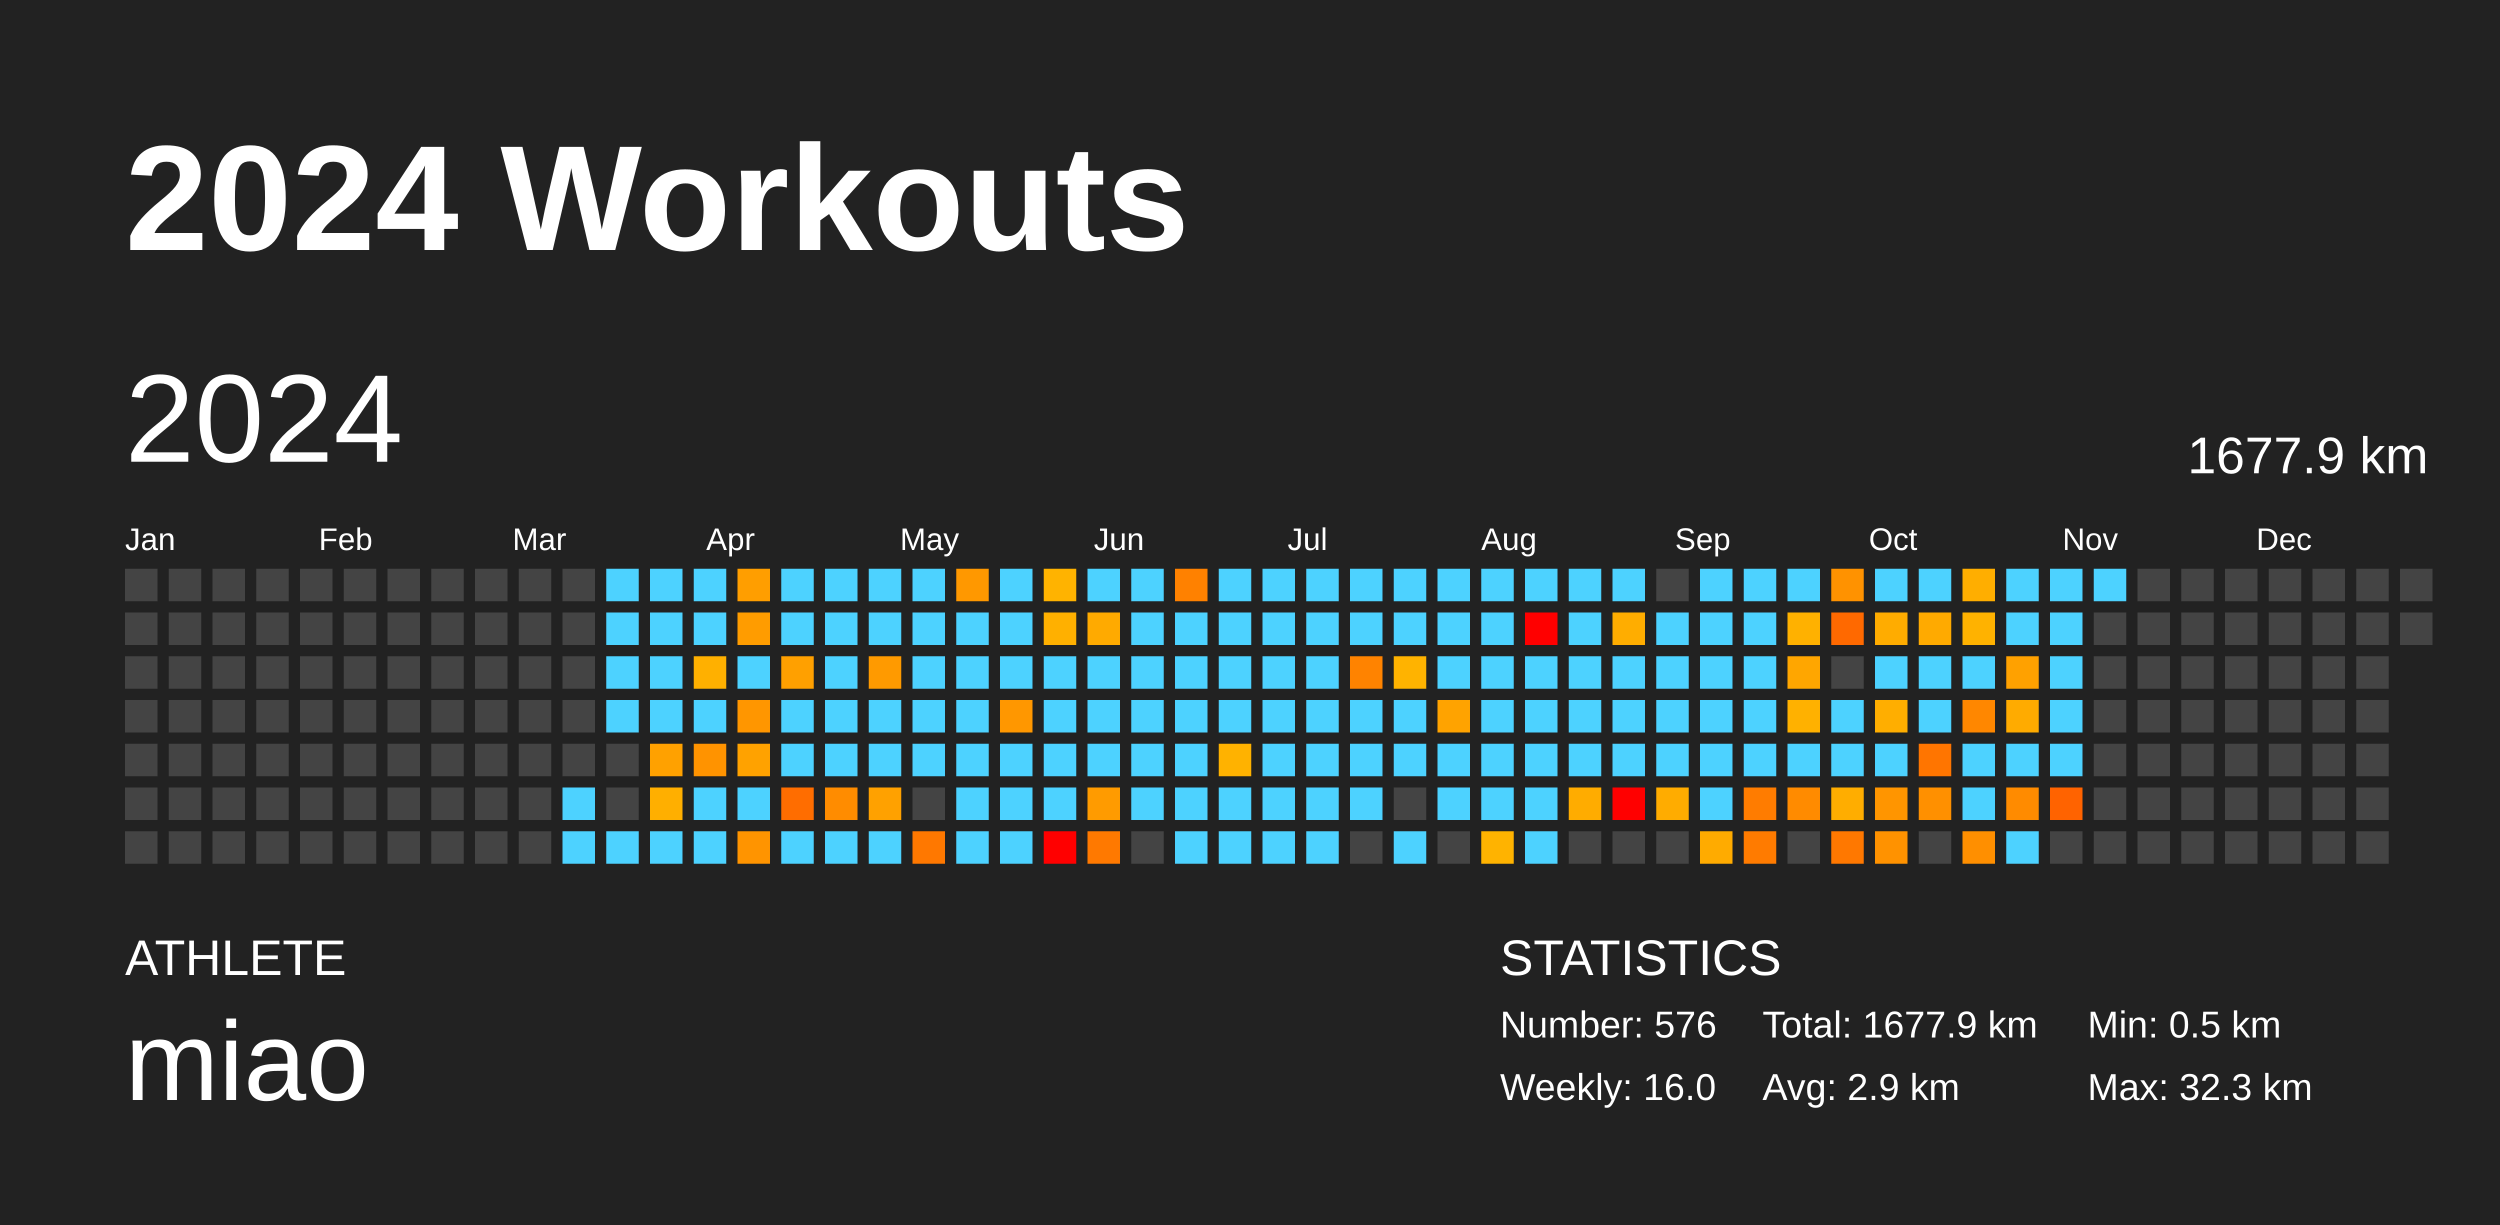
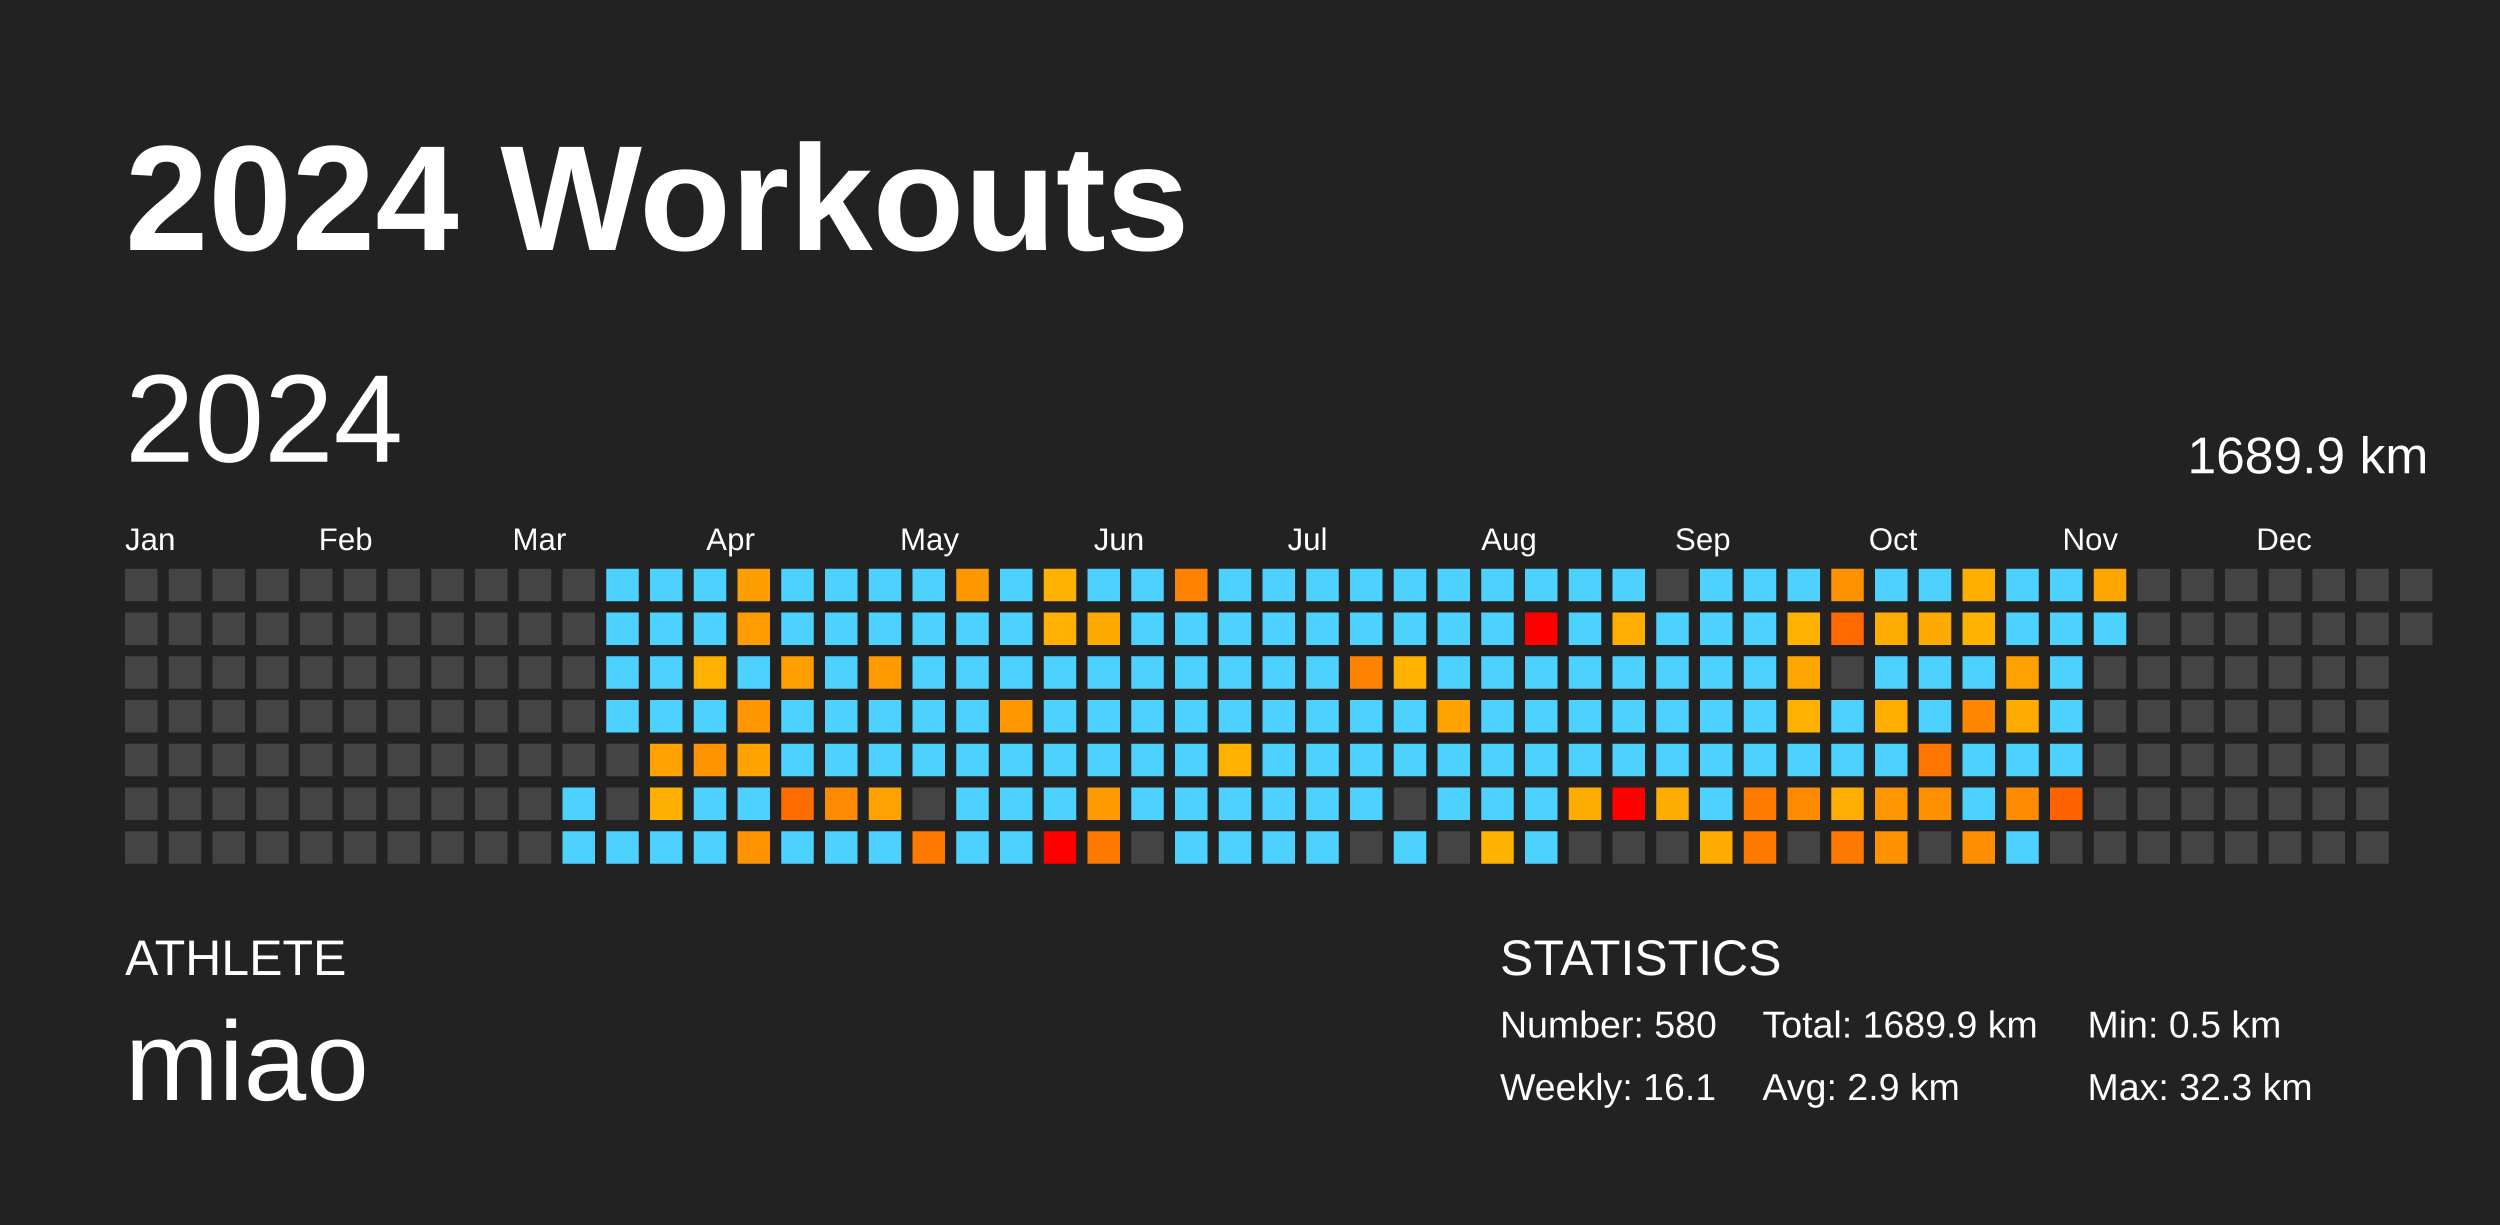
<svg xmlns="http://www.w3.org/2000/svg" baseProfile="full" height="98mm" version="1.1" viewBox="0,0,200,98" width="200mm">
  <defs />
  <rect fill="#222222" height="98" width="200" x="0" y="0" />
  <text fill="#FFFFFF" style="font-size:12px; font-family:Arial; font-weight:bold;" x="10" y="20">2024 Workouts</text>
  <text fill="#FFFFFF" style="font-size:4px; font-family:Arial" x="10" y="78">ATHLETE</text>
  <text fill="#FFFFFF" style="font-size:9px; font-family:Arial" x="10" y="88">miao</text>
  <text fill="#FFFFFF" style="font-size:4px; font-family:Arial" x="120" y="78">STATISTICS</text>
-   <text fill="#FFFFFF" style="font-size:3px; font-family:Arial" x="120" y="83">Number: 576</text>
-   <text fill="#FFFFFF" style="font-size:3px; font-family:Arial" x="120" y="88">Weekly: 16.0</text>
-   <text fill="#FFFFFF" style="font-size:3px; font-family:Arial" x="141" y="83">Total: 1677.9 km</text>
+   <text fill="#FFFFFF" style="font-size:3px; font-family:Arial" x="120" y="83">Number: 580</text>
+   <text fill="#FFFFFF" style="font-size:3px; font-family:Arial" x="120" y="88">Weekly: 16.1</text>
+   <text fill="#FFFFFF" style="font-size:3px; font-family:Arial" x="141" y="83">Total: 1689.9 km</text>
  <text fill="#FFFFFF" style="font-size:3px; font-family:Arial" x="141" y="88">Avg: 2.9 km</text>
  <text fill="#FFFFFF" style="font-size:3px; font-family:Arial" x="167" y="83">Min: 0.5 km</text>
  <text fill="#FFFFFF" style="font-size:3px; font-family:Arial" x="167" y="88">Max: 32.3 km</text>
  <text dominant-baseline="hanging" fill="#FFFFFF" style="font-size:10.0px; font-family:Arial;" x="10" y="30">2024</text>
-   <text dominant-baseline="hanging" fill="#FFFFFF" style="font-size:4.125px; font-family:Arial;" x="175" y="35">1677.9 km</text>
+   <text dominant-baseline="hanging" fill="#FFFFFF" style="font-size:4.125px; font-family:Arial;" x="175" y="35">1689.9 km</text>
  <text fill="#FFFFFF" style="font-size:2.5px; font-family:Arial" x="10.0" y="44">Jan</text>
  <text fill="#FFFFFF" style="font-size:2.5px; font-family:Arial" x="25.5" y="44">Feb</text>
  <text fill="#FFFFFF" style="font-size:2.5px; font-family:Arial" x="41.0" y="44">Mar</text>
  <text fill="#FFFFFF" style="font-size:2.5px; font-family:Arial" x="56.5" y="44">Apr</text>
  <text fill="#FFFFFF" style="font-size:2.5px; font-family:Arial" x="72.0" y="44">May</text>
  <text fill="#FFFFFF" style="font-size:2.5px; font-family:Arial" x="87.5" y="44">Jun</text>
  <text fill="#FFFFFF" style="font-size:2.5px; font-family:Arial" x="103.0" y="44">Jul</text>
  <text fill="#FFFFFF" style="font-size:2.5px; font-family:Arial" x="118.5" y="44">Aug</text>
  <text fill="#FFFFFF" style="font-size:2.5px; font-family:Arial" x="134.0" y="44">Sep</text>
  <text fill="#FFFFFF" style="font-size:2.5px; font-family:Arial" x="149.5" y="44">Oct</text>
  <text fill="#FFFFFF" style="font-size:2.5px; font-family:Arial" x="165.0" y="44">Nov</text>
  <text fill="#FFFFFF" style="font-size:2.5px; font-family:Arial" x="180.5" y="44">Dec</text>
  <rect fill="#444444" height="2.6" width="2.6" x="10.0" y="45.5" />
  <rect fill="#444444" height="2.6" width="2.6" x="10.0" y="49.0" />
  <rect fill="#444444" height="2.6" width="2.6" x="10.0" y="52.5" />
  <rect fill="#444444" height="2.6" width="2.6" x="10.0" y="56.0" />
  <rect fill="#444444" height="2.6" width="2.6" x="10.0" y="59.5" />
  <rect fill="#444444" height="2.6" width="2.6" x="10.0" y="63.0" />
  <rect fill="#444444" height="2.6" width="2.6" x="10.0" y="66.5" />
  <rect fill="#444444" height="2.6" width="2.6" x="13.5" y="45.5" />
  <rect fill="#444444" height="2.6" width="2.6" x="13.5" y="49.0" />
  <rect fill="#444444" height="2.6" width="2.6" x="13.5" y="52.5" />
  <rect fill="#444444" height="2.6" width="2.6" x="13.5" y="56.0" />
  <rect fill="#444444" height="2.6" width="2.6" x="13.5" y="59.5" />
  <rect fill="#444444" height="2.6" width="2.6" x="13.5" y="63.0" />
  <rect fill="#444444" height="2.6" width="2.6" x="13.5" y="66.5" />
  <rect fill="#444444" height="2.6" width="2.6" x="17.0" y="45.5" />
  <rect fill="#444444" height="2.6" width="2.6" x="17.0" y="49.0" />
  <rect fill="#444444" height="2.6" width="2.6" x="17.0" y="52.5" />
  <rect fill="#444444" height="2.6" width="2.6" x="17.0" y="56.0" />
  <rect fill="#444444" height="2.6" width="2.6" x="17.0" y="59.5" />
  <rect fill="#444444" height="2.6" width="2.6" x="17.0" y="63.0" />
  <rect fill="#444444" height="2.6" width="2.6" x="17.0" y="66.5" />
  <rect fill="#444444" height="2.6" width="2.6" x="20.5" y="45.5" />
  <rect fill="#444444" height="2.6" width="2.6" x="20.5" y="49.0" />
  <rect fill="#444444" height="2.6" width="2.6" x="20.5" y="52.5" />
  <rect fill="#444444" height="2.6" width="2.6" x="20.5" y="56.0" />
  <rect fill="#444444" height="2.6" width="2.6" x="20.5" y="59.5" />
  <rect fill="#444444" height="2.6" width="2.6" x="20.5" y="63.0" />
  <rect fill="#444444" height="2.6" width="2.6" x="20.5" y="66.5" />
  <rect fill="#444444" height="2.6" width="2.6" x="24.0" y="45.5" />
  <rect fill="#444444" height="2.6" width="2.6" x="24.0" y="49.0" />
  <rect fill="#444444" height="2.6" width="2.6" x="24.0" y="52.5" />
  <rect fill="#444444" height="2.6" width="2.6" x="24.0" y="56.0" />
  <rect fill="#444444" height="2.6" width="2.6" x="24.0" y="59.5" />
  <rect fill="#444444" height="2.6" width="2.6" x="24.0" y="63.0" />
  <rect fill="#444444" height="2.6" width="2.6" x="24.0" y="66.5" />
  <rect fill="#444444" height="2.6" width="2.6" x="27.5" y="45.5" />
  <rect fill="#444444" height="2.6" width="2.6" x="27.5" y="49.0" />
  <rect fill="#444444" height="2.6" width="2.6" x="27.5" y="52.5" />
  <rect fill="#444444" height="2.6" width="2.6" x="27.5" y="56.0" />
  <rect fill="#444444" height="2.6" width="2.6" x="27.5" y="59.5" />
  <rect fill="#444444" height="2.6" width="2.6" x="27.5" y="63.0" />
  <rect fill="#444444" height="2.6" width="2.6" x="27.5" y="66.5" />
  <rect fill="#444444" height="2.6" width="2.6" x="31.0" y="45.5" />
  <rect fill="#444444" height="2.6" width="2.6" x="31.0" y="49.0" />
  <rect fill="#444444" height="2.6" width="2.6" x="31.0" y="52.5" />
  <rect fill="#444444" height="2.6" width="2.6" x="31.0" y="56.0" />
  <rect fill="#444444" height="2.6" width="2.6" x="31.0" y="59.5" />
  <rect fill="#444444" height="2.6" width="2.6" x="31.0" y="63.0" />
  <rect fill="#444444" height="2.6" width="2.6" x="31.0" y="66.5" />
  <rect fill="#444444" height="2.6" width="2.6" x="34.5" y="45.5" />
  <rect fill="#444444" height="2.6" width="2.6" x="34.5" y="49.0" />
  <rect fill="#444444" height="2.6" width="2.6" x="34.5" y="52.5" />
  <rect fill="#444444" height="2.6" width="2.6" x="34.5" y="56.0" />
  <rect fill="#444444" height="2.6" width="2.6" x="34.5" y="59.5" />
  <rect fill="#444444" height="2.6" width="2.6" x="34.5" y="63.0" />
  <rect fill="#444444" height="2.6" width="2.6" x="34.5" y="66.5" />
  <rect fill="#444444" height="2.6" width="2.6" x="38.0" y="45.5" />
  <rect fill="#444444" height="2.6" width="2.6" x="38.0" y="49.0" />
  <rect fill="#444444" height="2.6" width="2.6" x="38.0" y="52.5" />
  <rect fill="#444444" height="2.6" width="2.6" x="38.0" y="56.0" />
  <rect fill="#444444" height="2.6" width="2.6" x="38.0" y="59.5" />
  <rect fill="#444444" height="2.6" width="2.6" x="38.0" y="63.0" />
  <rect fill="#444444" height="2.6" width="2.6" x="38.0" y="66.5" />
  <rect fill="#444444" height="2.6" width="2.6" x="41.5" y="45.5" />
  <rect fill="#444444" height="2.6" width="2.6" x="41.5" y="49.0" />
  <rect fill="#444444" height="2.6" width="2.6" x="41.5" y="52.5" />
  <rect fill="#444444" height="2.6" width="2.6" x="41.5" y="56.0" />
  <rect fill="#444444" height="2.6" width="2.6" x="41.5" y="59.5" />
  <rect fill="#444444" height="2.6" width="2.6" x="41.5" y="63.0" />
  <rect fill="#444444" height="2.6" width="2.6" x="41.5" y="66.5" />
  <rect fill="#444444" height="2.6" width="2.6" x="45.0" y="45.5" />
  <rect fill="#444444" height="2.6" width="2.6" x="45.0" y="49.0" />
  <rect fill="#444444" height="2.6" width="2.6" x="45.0" y="52.5" />
  <rect fill="#444444" height="2.6" width="2.6" x="45.0" y="56.0" />
  <rect fill="#444444" height="2.6" width="2.6" x="45.0" y="59.5" />
  <rect fill="#4dd2ff" height="2.6" width="2.6" x="45.0" y="63.0" />
  <rect fill="#4dd2ff" height="2.6" width="2.6" x="45.0" y="66.5" />
  <rect fill="#4dd2ff" height="2.6" width="2.6" x="48.5" y="45.5" />
  <rect fill="#4dd2ff" height="2.6" width="2.6" x="48.5" y="49.0" />
  <rect fill="#4dd2ff" height="2.6" width="2.6" x="48.5" y="52.5" />
  <rect fill="#4dd2ff" height="2.6" width="2.6" x="48.5" y="56.0" />
  <rect fill="#444444" height="2.6" width="2.6" x="48.5" y="59.5" />
  <rect fill="#444444" height="2.6" width="2.6" x="48.5" y="63.0" />
  <rect fill="#4dd2ff" height="2.6" width="2.6" x="48.5" y="66.5" />
  <rect fill="#4dd2ff" height="2.6" width="2.6" x="52.0" y="45.5" />
  <rect fill="#4dd2ff" height="2.6" width="2.6" x="52.0" y="49.0" />
  <rect fill="#4dd2ff" height="2.6" width="2.6" x="52.0" y="52.5" />
  <rect fill="#4dd2ff" height="2.6" width="2.6" x="52.0" y="56.0" />
  <rect fill="#ffa100" height="2.6" width="2.6" x="52.0" y="59.5" />
  <rect fill="#ffaf00" height="2.6" width="2.6" x="52.0" y="63.0" />
  <rect fill="#4dd2ff" height="2.6" width="2.6" x="52.0" y="66.5" />
  <rect fill="#4dd2ff" height="2.6" width="2.6" x="55.5" y="45.5" />
  <rect fill="#4dd2ff" height="2.6" width="2.6" x="55.5" y="49.0" />
  <rect fill="#ffb000" height="2.6" width="2.6" x="55.5" y="52.5" />
  <rect fill="#4dd2ff" height="2.6" width="2.6" x="55.5" y="56.0" />
  <rect fill="#ff9300" height="2.6" width="2.6" x="55.5" y="59.5" />
  <rect fill="#4dd2ff" height="2.6" width="2.6" x="55.5" y="63.0" />
  <rect fill="#4dd2ff" height="2.6" width="2.6" x="55.5" y="66.5" />
  <rect fill="#ff9e00" height="2.6" width="2.6" x="59.0" y="45.5" />
  <rect fill="#ff9c00" height="2.6" width="2.6" x="59.0" y="49.0" />
  <rect fill="#4dd2ff" height="2.6" width="2.6" x="59.0" y="52.5" />
  <rect fill="#ff9600" height="2.6" width="2.6" x="59.0" y="56.0" />
  <rect fill="#ffa200" height="2.6" width="2.6" x="59.0" y="59.5" />
  <rect fill="#4dd2ff" height="2.6" width="2.6" x="59.0" y="63.0" />
  <rect fill="#ff9400" height="2.6" width="2.6" x="59.0" y="66.5" />
  <rect fill="#4dd2ff" height="2.6" width="2.6" x="62.5" y="45.5" />
  <rect fill="#4dd2ff" height="2.6" width="2.6" x="62.5" y="49.0" />
  <rect fill="#ffa000" height="2.6" width="2.6" x="62.5" y="52.5" />
  <rect fill="#4dd2ff" height="2.6" width="2.6" x="62.5" y="56.0" />
  <rect fill="#4dd2ff" height="2.6" width="2.6" x="62.5" y="59.5" />
  <rect fill="#ff6d00" height="2.6" width="2.6" x="62.5" y="63.0" />
  <rect fill="#4dd2ff" height="2.6" width="2.6" x="62.5" y="66.5" />
  <rect fill="#4dd2ff" height="2.6" width="2.6" x="66.0" y="45.5" />
  <rect fill="#4dd2ff" height="2.6" width="2.6" x="66.0" y="49.0" />
  <rect fill="#4dd2ff" height="2.6" width="2.6" x="66.0" y="52.5" />
  <rect fill="#4dd2ff" height="2.6" width="2.6" x="66.0" y="56.0" />
  <rect fill="#4dd2ff" height="2.6" width="2.6" x="66.0" y="59.5" />
  <rect fill="#ff8c00" height="2.6" width="2.6" x="66.0" y="63.0" />
  <rect fill="#4dd2ff" height="2.6" width="2.6" x="66.0" y="66.5" />
  <rect fill="#4dd2ff" height="2.6" width="2.6" x="69.5" y="45.5" />
  <rect fill="#4dd2ff" height="2.6" width="2.6" x="69.5" y="49.0" />
  <rect fill="#ff9a00" height="2.6" width="2.6" x="69.5" y="52.5" />
  <rect fill="#4dd2ff" height="2.6" width="2.6" x="69.5" y="56.0" />
  <rect fill="#4dd2ff" height="2.6" width="2.6" x="69.5" y="59.5" />
  <rect fill="#ffa100" height="2.6" width="2.6" x="69.5" y="63.0" />
  <rect fill="#4dd2ff" height="2.6" width="2.6" x="69.5" y="66.5" />
  <rect fill="#4dd2ff" height="2.6" width="2.6" x="73.0" y="45.5" />
  <rect fill="#4dd2ff" height="2.6" width="2.6" x="73.0" y="49.0" />
  <rect fill="#4dd2ff" height="2.6" width="2.6" x="73.0" y="52.5" />
  <rect fill="#4dd2ff" height="2.6" width="2.6" x="73.0" y="56.0" />
  <rect fill="#4dd2ff" height="2.6" width="2.6" x="73.0" y="59.5" />
  <rect fill="#444444" height="2.6" width="2.6" x="73.0" y="63.0" />
  <rect fill="#ff7800" height="2.6" width="2.6" x="73.0" y="66.5" />
  <rect fill="#ff9800" height="2.6" width="2.6" x="76.5" y="45.5" />
  <rect fill="#4dd2ff" height="2.6" width="2.6" x="76.5" y="49.0" />
  <rect fill="#4dd2ff" height="2.6" width="2.6" x="76.5" y="52.5" />
  <rect fill="#4dd2ff" height="2.6" width="2.6" x="76.5" y="56.0" />
  <rect fill="#4dd2ff" height="2.6" width="2.6" x="76.5" y="59.5" />
  <rect fill="#4dd2ff" height="2.6" width="2.6" x="76.5" y="63.0" />
  <rect fill="#4dd2ff" height="2.6" width="2.6" x="76.5" y="66.5" />
  <rect fill="#4dd2ff" height="2.6" width="2.6" x="80.0" y="45.5" />
  <rect fill="#4dd2ff" height="2.6" width="2.6" x="80.0" y="49.0" />
  <rect fill="#4dd2ff" height="2.6" width="2.6" x="80.0" y="52.5" />
  <rect fill="#ff9700" height="2.6" width="2.6" x="80.0" y="56.0" />
  <rect fill="#4dd2ff" height="2.6" width="2.6" x="80.0" y="59.5" />
  <rect fill="#4dd2ff" height="2.6" width="2.6" x="80.0" y="63.0" />
  <rect fill="#4dd2ff" height="2.6" width="2.6" x="80.0" y="66.5" />
  <rect fill="#ffb300" height="2.6" width="2.6" x="83.5" y="45.5" />
  <rect fill="#ffb000" height="2.6" width="2.6" x="83.5" y="49.0" />
  <rect fill="#4dd2ff" height="2.6" width="2.6" x="83.5" y="52.5" />
  <rect fill="#4dd2ff" height="2.6" width="2.6" x="83.5" y="56.0" />
  <rect fill="#4dd2ff" height="2.6" width="2.6" x="83.5" y="59.5" />
  <rect fill="#4dd2ff" height="2.6" width="2.6" x="83.5" y="63.0" />
  <rect fill="red" height="2.6" width="2.6" x="83.5" y="66.5" />
  <rect fill="#4dd2ff" height="2.6" width="2.6" x="87.0" y="45.5" />
  <rect fill="#ffaa00" height="2.6" width="2.6" x="87.0" y="49.0" />
  <rect fill="#4dd2ff" height="2.6" width="2.6" x="87.0" y="52.5" />
  <rect fill="#4dd2ff" height="2.6" width="2.6" x="87.0" y="56.0" />
  <rect fill="#4dd2ff" height="2.6" width="2.6" x="87.0" y="59.5" />
  <rect fill="#ff9b00" height="2.6" width="2.6" x="87.0" y="63.0" />
  <rect fill="#ff7900" height="2.6" width="2.6" x="87.0" y="66.5" />
  <rect fill="#4dd2ff" height="2.6" width="2.6" x="90.5" y="45.5" />
  <rect fill="#4dd2ff" height="2.6" width="2.6" x="90.5" y="49.0" />
  <rect fill="#4dd2ff" height="2.6" width="2.6" x="90.5" y="52.5" />
  <rect fill="#4dd2ff" height="2.6" width="2.6" x="90.5" y="56.0" />
  <rect fill="#4dd2ff" height="2.6" width="2.6" x="90.5" y="59.5" />
  <rect fill="#4dd2ff" height="2.6" width="2.6" x="90.5" y="63.0" />
  <rect fill="#444444" height="2.6" width="2.6" x="90.5" y="66.5" />
  <rect fill="#ff8100" height="2.6" width="2.6" x="94.0" y="45.5" />
  <rect fill="#4dd2ff" height="2.6" width="2.6" x="94.0" y="49.0" />
  <rect fill="#4dd2ff" height="2.6" width="2.6" x="94.0" y="52.5" />
  <rect fill="#4dd2ff" height="2.6" width="2.6" x="94.0" y="56.0" />
  <rect fill="#4dd2ff" height="2.6" width="2.6" x="94.0" y="59.5" />
  <rect fill="#4dd2ff" height="2.6" width="2.6" x="94.0" y="63.0" />
  <rect fill="#4dd2ff" height="2.6" width="2.6" x="94.0" y="66.5" />
  <rect fill="#4dd2ff" height="2.6" width="2.6" x="97.5" y="45.5" />
  <rect fill="#4dd2ff" height="2.6" width="2.6" x="97.5" y="49.0" />
  <rect fill="#4dd2ff" height="2.6" width="2.6" x="97.5" y="52.5" />
  <rect fill="#4dd2ff" height="2.6" width="2.6" x="97.5" y="56.0" />
  <rect fill="#ffb200" height="2.6" width="2.6" x="97.5" y="59.5" />
  <rect fill="#4dd2ff" height="2.6" width="2.6" x="97.5" y="63.0" />
  <rect fill="#4dd2ff" height="2.6" width="2.6" x="97.5" y="66.5" />
  <rect fill="#4dd2ff" height="2.6" width="2.6" x="101.0" y="45.5" />
  <rect fill="#4dd2ff" height="2.6" width="2.6" x="101.0" y="49.0" />
  <rect fill="#4dd2ff" height="2.6" width="2.6" x="101.0" y="52.5" />
  <rect fill="#4dd2ff" height="2.6" width="2.6" x="101.0" y="56.0" />
  <rect fill="#4dd2ff" height="2.6" width="2.6" x="101.0" y="59.5" />
  <rect fill="#4dd2ff" height="2.6" width="2.6" x="101.0" y="63.0" />
  <rect fill="#4dd2ff" height="2.6" width="2.6" x="101.0" y="66.5" />
  <rect fill="#4dd2ff" height="2.6" width="2.6" x="104.5" y="45.5" />
  <rect fill="#4dd2ff" height="2.6" width="2.6" x="104.5" y="49.0" />
  <rect fill="#4dd2ff" height="2.6" width="2.6" x="104.5" y="52.5" />
  <rect fill="#4dd2ff" height="2.6" width="2.6" x="104.5" y="56.0" />
  <rect fill="#4dd2ff" height="2.6" width="2.6" x="104.5" y="59.5" />
  <rect fill="#4dd2ff" height="2.6" width="2.6" x="104.5" y="63.0" />
  <rect fill="#4dd2ff" height="2.6" width="2.6" x="104.5" y="66.5" />
  <rect fill="#4dd2ff" height="2.6" width="2.6" x="108.0" y="45.5" />
  <rect fill="#4dd2ff" height="2.6" width="2.6" x="108.0" y="49.0" />
  <rect fill="#ff8300" height="2.6" width="2.6" x="108.0" y="52.5" />
  <rect fill="#4dd2ff" height="2.6" width="2.6" x="108.0" y="56.0" />
  <rect fill="#4dd2ff" height="2.6" width="2.6" x="108.0" y="59.5" />
  <rect fill="#4dd2ff" height="2.6" width="2.6" x="108.0" y="63.0" />
  <rect fill="#444444" height="2.6" width="2.6" x="108.0" y="66.5" />
  <rect fill="#4dd2ff" height="2.6" width="2.6" x="111.5" y="45.5" />
  <rect fill="#4dd2ff" height="2.6" width="2.6" x="111.5" y="49.0" />
  <rect fill="#ffb300" height="2.6" width="2.6" x="111.5" y="52.5" />
  <rect fill="#4dd2ff" height="2.6" width="2.6" x="111.5" y="56.0" />
  <rect fill="#4dd2ff" height="2.6" width="2.6" x="111.5" y="59.5" />
  <rect fill="#444444" height="2.6" width="2.6" x="111.5" y="63.0" />
  <rect fill="#4dd2ff" height="2.6" width="2.6" x="111.5" y="66.5" />
  <rect fill="#4dd2ff" height="2.6" width="2.6" x="115.0" y="45.5" />
  <rect fill="#4dd2ff" height="2.6" width="2.6" x="115.0" y="49.0" />
  <rect fill="#4dd2ff" height="2.6" width="2.6" x="115.0" y="52.5" />
  <rect fill="#ffa300" height="2.6" width="2.6" x="115.0" y="56.0" />
  <rect fill="#4dd2ff" height="2.6" width="2.6" x="115.0" y="59.5" />
  <rect fill="#4dd2ff" height="2.6" width="2.6" x="115.0" y="63.0" />
  <rect fill="#444444" height="2.6" width="2.6" x="115.0" y="66.5" />
  <rect fill="#4dd2ff" height="2.6" width="2.6" x="118.5" y="45.5" />
  <rect fill="#4dd2ff" height="2.6" width="2.6" x="118.5" y="49.0" />
  <rect fill="#4dd2ff" height="2.6" width="2.6" x="118.5" y="52.5" />
  <rect fill="#4dd2ff" height="2.6" width="2.6" x="118.5" y="56.0" />
  <rect fill="#4dd2ff" height="2.6" width="2.6" x="118.5" y="59.5" />
  <rect fill="#4dd2ff" height="2.6" width="2.6" x="118.5" y="63.0" />
  <rect fill="#ffb300" height="2.6" width="2.6" x="118.5" y="66.5" />
  <rect fill="#4dd2ff" height="2.6" width="2.6" x="122.0" y="45.5" />
  <rect fill="red" height="2.6" width="2.6" x="122.0" y="49.0" />
  <rect fill="#4dd2ff" height="2.6" width="2.6" x="122.0" y="52.5" />
  <rect fill="#4dd2ff" height="2.6" width="2.6" x="122.0" y="56.0" />
  <rect fill="#4dd2ff" height="2.6" width="2.6" x="122.0" y="59.5" />
  <rect fill="#4dd2ff" height="2.6" width="2.6" x="122.0" y="63.0" />
  <rect fill="#4dd2ff" height="2.6" width="2.6" x="122.0" y="66.5" />
  <rect fill="#4dd2ff" height="2.6" width="2.6" x="125.5" y="45.5" />
  <rect fill="#4dd2ff" height="2.6" width="2.6" x="125.5" y="49.0" />
  <rect fill="#4dd2ff" height="2.6" width="2.6" x="125.5" y="52.5" />
  <rect fill="#4dd2ff" height="2.6" width="2.6" x="125.5" y="56.0" />
  <rect fill="#4dd2ff" height="2.6" width="2.6" x="125.5" y="59.5" />
  <rect fill="#ffac00" height="2.6" width="2.6" x="125.5" y="63.0" />
  <rect fill="#444444" height="2.6" width="2.6" x="125.5" y="66.5" />
  <rect fill="#4dd2ff" height="2.6" width="2.6" x="129.0" y="45.5" />
  <rect fill="#ffad00" height="2.6" width="2.6" x="129.0" y="49.0" />
  <rect fill="#4dd2ff" height="2.6" width="2.6" x="129.0" y="52.5" />
  <rect fill="#4dd2ff" height="2.6" width="2.6" x="129.0" y="56.0" />
  <rect fill="#4dd2ff" height="2.6" width="2.6" x="129.0" y="59.5" />
  <rect fill="red" height="2.6" width="2.6" x="129.0" y="63.0" />
  <rect fill="#444444" height="2.6" width="2.6" x="129.0" y="66.5" />
  <rect fill="#444444" height="2.6" width="2.6" x="132.5" y="45.5" />
  <rect fill="#4dd2ff" height="2.6" width="2.6" x="132.5" y="49.0" />
  <rect fill="#4dd2ff" height="2.6" width="2.6" x="132.5" y="52.5" />
  <rect fill="#4dd2ff" height="2.6" width="2.6" x="132.5" y="56.0" />
  <rect fill="#4dd2ff" height="2.6" width="2.6" x="132.5" y="59.5" />
  <rect fill="#ffac00" height="2.6" width="2.6" x="132.5" y="63.0" />
  <rect fill="#444444" height="2.6" width="2.6" x="132.5" y="66.5" />
  <rect fill="#4dd2ff" height="2.6" width="2.6" x="136.0" y="45.5" />
  <rect fill="#4dd2ff" height="2.6" width="2.6" x="136.0" y="49.0" />
  <rect fill="#4dd2ff" height="2.6" width="2.6" x="136.0" y="52.5" />
  <rect fill="#4dd2ff" height="2.6" width="2.6" x="136.0" y="56.0" />
  <rect fill="#4dd2ff" height="2.6" width="2.6" x="136.0" y="59.5" />
  <rect fill="#4dd2ff" height="2.6" width="2.6" x="136.0" y="63.0" />
  <rect fill="#ffab00" height="2.6" width="2.6" x="136.0" y="66.5" />
  <rect fill="#4dd2ff" height="2.6" width="2.6" x="139.5" y="45.5" />
  <rect fill="#4dd2ff" height="2.6" width="2.6" x="139.5" y="49.0" />
  <rect fill="#4dd2ff" height="2.6" width="2.6" x="139.5" y="52.5" />
  <rect fill="#4dd2ff" height="2.6" width="2.6" x="139.5" y="56.0" />
  <rect fill="#4dd2ff" height="2.6" width="2.6" x="139.5" y="59.5" />
  <rect fill="#ff7c00" height="2.6" width="2.6" x="139.5" y="63.0" />
  <rect fill="#ff7b00" height="2.6" width="2.6" x="139.5" y="66.5" />
  <rect fill="#4dd2ff" height="2.6" width="2.6" x="143.0" y="45.5" />
  <rect fill="#ffb100" height="2.6" width="2.6" x="143.0" y="49.0" />
  <rect fill="#ffa600" height="2.6" width="2.6" x="143.0" y="52.5" />
  <rect fill="#ffb100" height="2.6" width="2.6" x="143.0" y="56.0" />
  <rect fill="#4dd2ff" height="2.6" width="2.6" x="143.0" y="59.5" />
  <rect fill="#ff8b00" height="2.6" width="2.6" x="143.0" y="63.0" />
  <rect fill="#444444" height="2.6" width="2.6" x="143.0" y="66.5" />
  <rect fill="#ff9200" height="2.6" width="2.6" x="146.5" y="45.5" />
  <rect fill="#ff6900" height="2.6" width="2.6" x="146.5" y="49.0" />
  <rect fill="#444444" height="2.6" width="2.6" x="146.5" y="52.5" />
  <rect fill="#4dd2ff" height="2.6" width="2.6" x="146.5" y="56.0" />
  <rect fill="#4dd2ff" height="2.6" width="2.6" x="146.5" y="59.5" />
  <rect fill="#ffad00" height="2.6" width="2.6" x="146.5" y="63.0" />
  <rect fill="#ff7800" height="2.6" width="2.6" x="146.5" y="66.5" />
  <rect fill="#4dd2ff" height="2.6" width="2.6" x="150.0" y="45.5" />
  <rect fill="#ffac00" height="2.6" width="2.6" x="150.0" y="49.0" />
  <rect fill="#4dd2ff" height="2.6" width="2.6" x="150.0" y="52.5" />
  <rect fill="#ffae00" height="2.6" width="2.6" x="150.0" y="56.0" />
  <rect fill="#4dd2ff" height="2.6" width="2.6" x="150.0" y="59.5" />
  <rect fill="#ff9500" height="2.6" width="2.6" x="150.0" y="63.0" />
  <rect fill="#ff9200" height="2.6" width="2.6" x="150.0" y="66.5" />
  <rect fill="#4dd2ff" height="2.6" width="2.6" x="153.5" y="45.5" />
  <rect fill="#ffaa00" height="2.6" width="2.6" x="153.5" y="49.0" />
  <rect fill="#4dd2ff" height="2.6" width="2.6" x="153.5" y="52.5" />
  <rect fill="#4dd2ff" height="2.6" width="2.6" x="153.5" y="56.0" />
  <rect fill="#ff7500" height="2.6" width="2.6" x="153.5" y="59.5" />
  <rect fill="#ff9000" height="2.6" width="2.6" x="153.5" y="63.0" />
  <rect fill="#444444" height="2.6" width="2.6" x="153.5" y="66.5" />
  <rect fill="#ffae00" height="2.6" width="2.6" x="157.0" y="45.5" />
  <rect fill="#ffb200" height="2.6" width="2.6" x="157.0" y="49.0" />
  <rect fill="#4dd2ff" height="2.6" width="2.6" x="157.0" y="52.5" />
  <rect fill="#ff8700" height="2.6" width="2.6" x="157.0" y="56.0" />
  <rect fill="#4dd2ff" height="2.6" width="2.6" x="157.0" y="59.5" />
  <rect fill="#4dd2ff" height="2.6" width="2.6" x="157.0" y="63.0" />
  <rect fill="#ff8f00" height="2.6" width="2.6" x="157.0" y="66.5" />
  <rect fill="#4dd2ff" height="2.6" width="2.6" x="160.5" y="45.5" />
  <rect fill="#4dd2ff" height="2.6" width="2.6" x="160.5" y="49.0" />
  <rect fill="#ffa100" height="2.6" width="2.6" x="160.5" y="52.5" />
  <rect fill="#ffab00" height="2.6" width="2.6" x="160.5" y="56.0" />
  <rect fill="#4dd2ff" height="2.6" width="2.6" x="160.5" y="59.5" />
  <rect fill="#ff8b00" height="2.6" width="2.6" x="160.5" y="63.0" />
  <rect fill="#4dd2ff" height="2.6" width="2.6" x="160.5" y="66.5" />
  <rect fill="#4dd2ff" height="2.6" width="2.6" x="164.0" y="45.5" />
  <rect fill="#4dd2ff" height="2.6" width="2.6" x="164.0" y="49.0" />
  <rect fill="#4dd2ff" height="2.6" width="2.6" x="164.0" y="52.5" />
  <rect fill="#4dd2ff" height="2.6" width="2.6" x="164.0" y="56.0" />
  <rect fill="#4dd2ff" height="2.6" width="2.6" x="164.0" y="59.5" />
  <rect fill="#ff6300" height="2.6" width="2.6" x="164.0" y="63.0" />
  <rect fill="#444444" height="2.6" width="2.6" x="164.0" y="66.5" />
-   <rect fill="#4dd2ff" height="2.6" width="2.6" x="167.5" y="45.5" />
-   <rect fill="#444444" height="2.6" width="2.6" x="167.5" y="49.0" />
+   <rect fill="#ffa500" height="2.6" width="2.6" x="167.5" y="45.5" />
+   <rect fill="#4dd2ff" height="2.6" width="2.6" x="167.5" y="49.0" />
  <rect fill="#444444" height="2.6" width="2.6" x="167.5" y="52.5" />
  <rect fill="#444444" height="2.6" width="2.6" x="167.5" y="56.0" />
  <rect fill="#444444" height="2.6" width="2.6" x="167.5" y="59.5" />
  <rect fill="#444444" height="2.6" width="2.6" x="167.5" y="63.0" />
  <rect fill="#444444" height="2.6" width="2.6" x="167.5" y="66.5" />
  <rect fill="#444444" height="2.6" width="2.6" x="171.0" y="45.5" />
  <rect fill="#444444" height="2.6" width="2.6" x="171.0" y="49.0" />
  <rect fill="#444444" height="2.6" width="2.6" x="171.0" y="52.5" />
  <rect fill="#444444" height="2.6" width="2.6" x="171.0" y="56.0" />
  <rect fill="#444444" height="2.6" width="2.6" x="171.0" y="59.5" />
  <rect fill="#444444" height="2.6" width="2.6" x="171.0" y="63.0" />
  <rect fill="#444444" height="2.6" width="2.6" x="171.0" y="66.5" />
  <rect fill="#444444" height="2.6" width="2.6" x="174.5" y="45.5" />
  <rect fill="#444444" height="2.6" width="2.6" x="174.5" y="49.0" />
  <rect fill="#444444" height="2.6" width="2.6" x="174.5" y="52.5" />
  <rect fill="#444444" height="2.6" width="2.6" x="174.5" y="56.0" />
  <rect fill="#444444" height="2.6" width="2.6" x="174.5" y="59.5" />
  <rect fill="#444444" height="2.6" width="2.6" x="174.5" y="63.0" />
  <rect fill="#444444" height="2.6" width="2.6" x="174.5" y="66.5" />
  <rect fill="#444444" height="2.6" width="2.6" x="178.0" y="45.5" />
  <rect fill="#444444" height="2.6" width="2.6" x="178.0" y="49.0" />
  <rect fill="#444444" height="2.6" width="2.6" x="178.0" y="52.5" />
  <rect fill="#444444" height="2.6" width="2.6" x="178.0" y="56.0" />
  <rect fill="#444444" height="2.6" width="2.6" x="178.0" y="59.5" />
  <rect fill="#444444" height="2.6" width="2.6" x="178.0" y="63.0" />
  <rect fill="#444444" height="2.6" width="2.6" x="178.0" y="66.5" />
  <rect fill="#444444" height="2.6" width="2.6" x="181.5" y="45.5" />
  <rect fill="#444444" height="2.6" width="2.6" x="181.5" y="49.0" />
  <rect fill="#444444" height="2.6" width="2.6" x="181.5" y="52.5" />
  <rect fill="#444444" height="2.6" width="2.6" x="181.5" y="56.0" />
  <rect fill="#444444" height="2.6" width="2.6" x="181.5" y="59.5" />
  <rect fill="#444444" height="2.6" width="2.6" x="181.5" y="63.0" />
  <rect fill="#444444" height="2.6" width="2.6" x="181.5" y="66.5" />
  <rect fill="#444444" height="2.6" width="2.6" x="185.0" y="45.5" />
  <rect fill="#444444" height="2.6" width="2.6" x="185.0" y="49.0" />
  <rect fill="#444444" height="2.6" width="2.6" x="185.0" y="52.5" />
  <rect fill="#444444" height="2.6" width="2.6" x="185.0" y="56.0" />
  <rect fill="#444444" height="2.6" width="2.6" x="185.0" y="59.5" />
  <rect fill="#444444" height="2.6" width="2.6" x="185.0" y="63.0" />
  <rect fill="#444444" height="2.6" width="2.6" x="185.0" y="66.5" />
  <rect fill="#444444" height="2.6" width="2.6" x="188.5" y="45.5" />
  <rect fill="#444444" height="2.6" width="2.6" x="188.5" y="49.0" />
  <rect fill="#444444" height="2.6" width="2.6" x="188.5" y="52.5" />
  <rect fill="#444444" height="2.6" width="2.6" x="188.5" y="56.0" />
  <rect fill="#444444" height="2.6" width="2.6" x="188.5" y="59.5" />
  <rect fill="#444444" height="2.6" width="2.6" x="188.5" y="63.0" />
  <rect fill="#444444" height="2.6" width="2.6" x="188.5" y="66.5" />
  <rect fill="#444444" height="2.6" width="2.6" x="192.0" y="45.5" />
  <rect fill="#444444" height="2.6" width="2.6" x="192.0" y="49.0" />
</svg>
